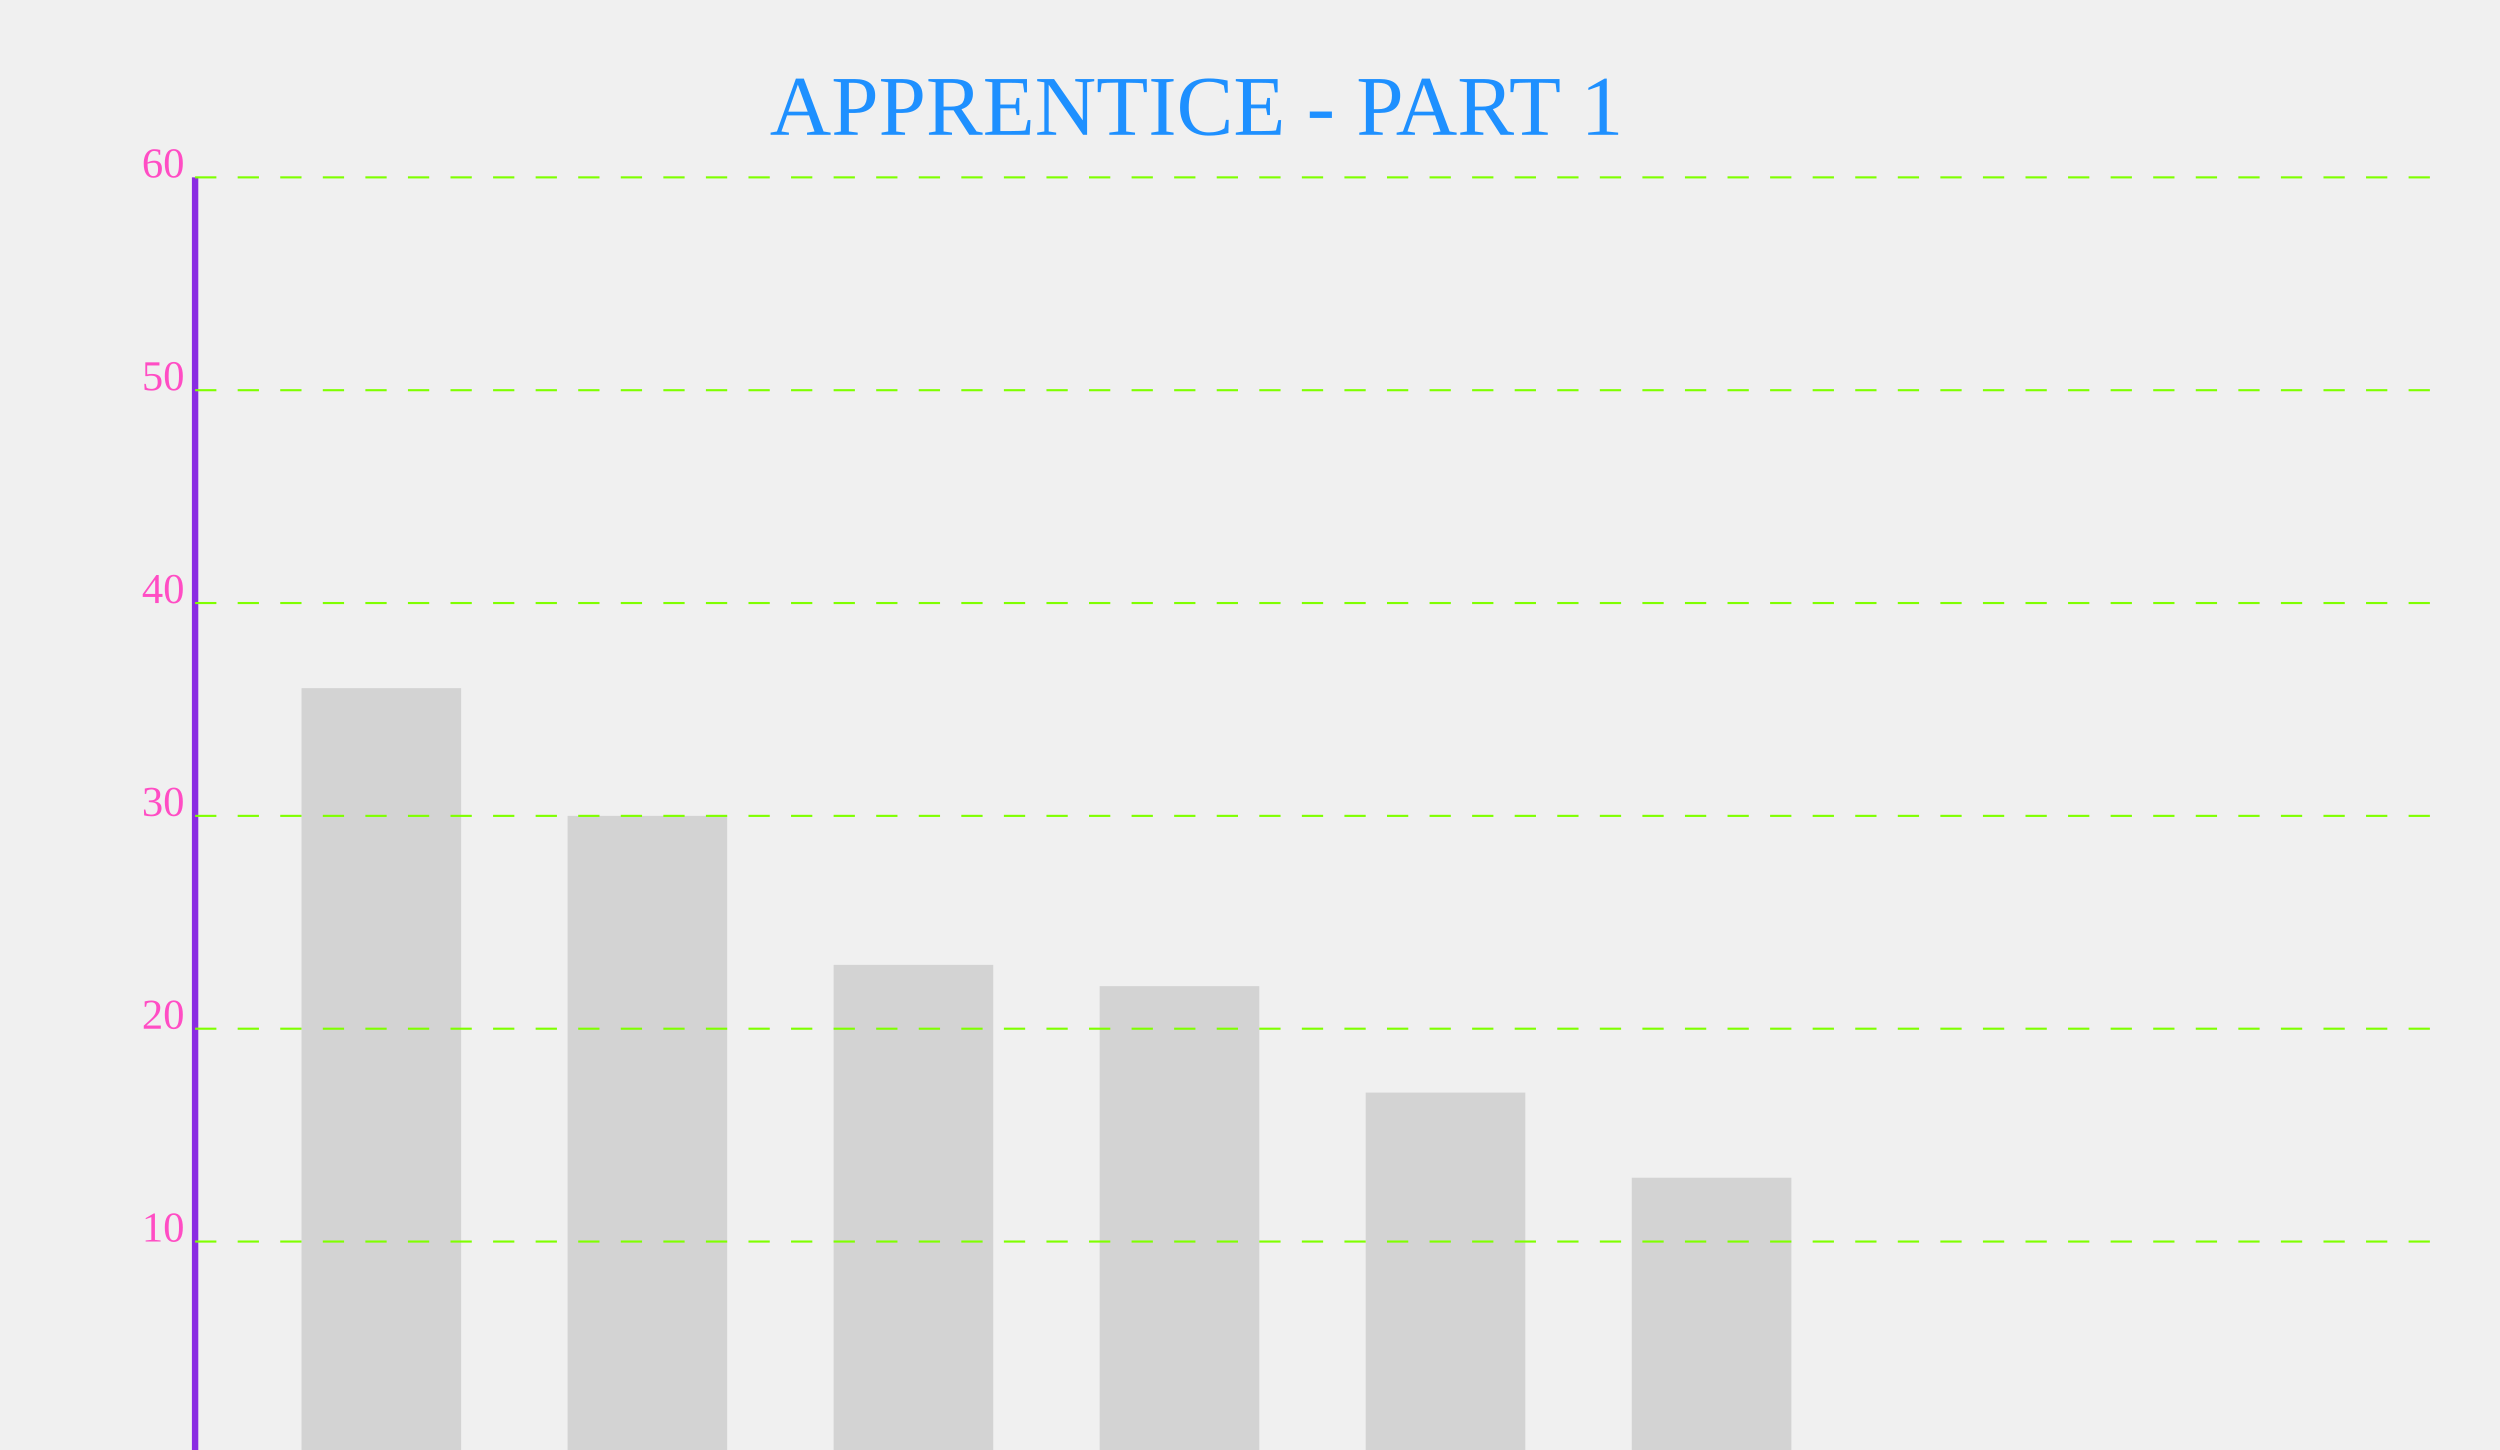
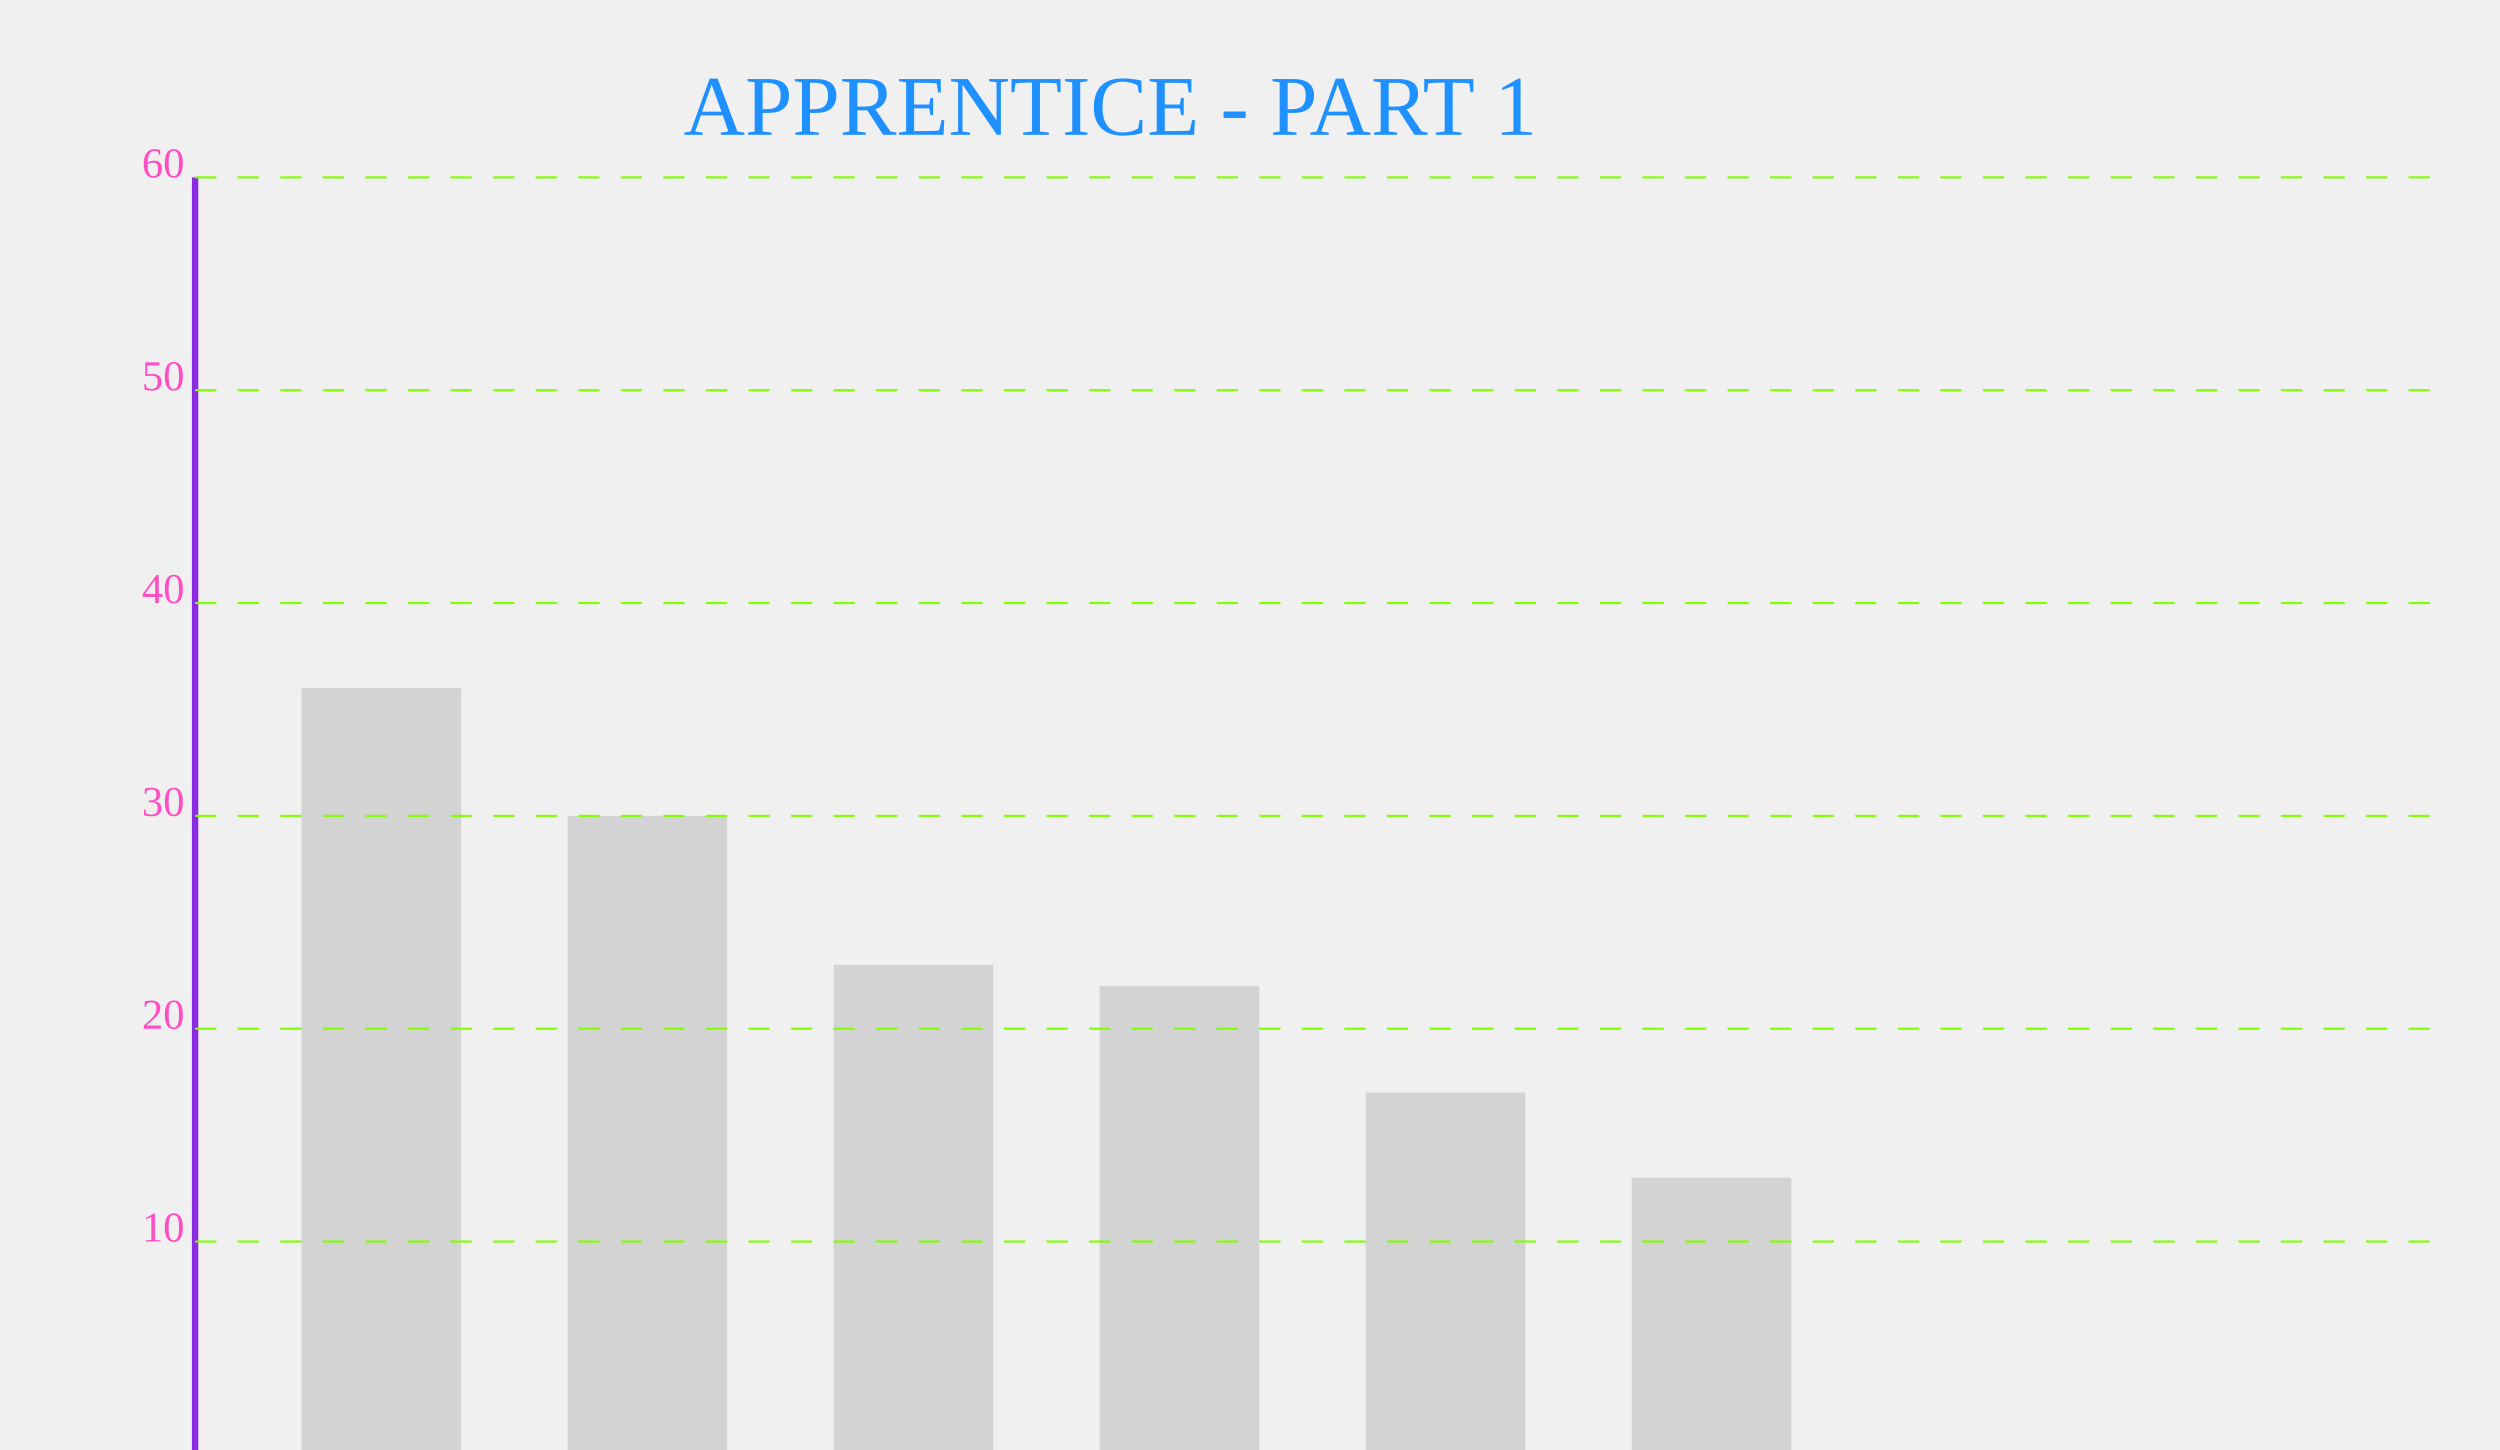
<svg xmlns="http://www.w3.org/2000/svg" width="100%" height="100%">
  <g transform="translate(25, 410) scale(.6)">
-     <text x="320" y="-620" text-anchor="start" fill="DodgerBlue" font-size="40">APPRENTICE - PART 1</text>
+     <text x="480" y="-620" text-anchor="middle" fill="DodgerBlue" font-size="40">APPRENTICE - PART 1</text>
    <line x1="50" y1="0" x2="1200" y2="0" stroke="BlueViolet" stroke-width="3" />
    <line x1="50" y1="0" x2="50" y2="-600" stroke="BlueViolet" stroke-width="3" />
    <g id="Robin">
-       <text x="100 " y="30" text-anchor="start" font-size="22" fill="blue">Robin</text>
+       <text x="100 " y="30" text-anchor="start" font-size="22" fill="#ff3333">Robin</text>
      <rect x="100" y="-360" width="75" height="360" fill="lightgrey" />
    </g>
    <g id="Slade">
-       <text x="225 " y="30" text-anchor="start" font-size="22" fill="blue">Slade</text>
+       <text x="225 " y="30" text-anchor="start" font-size="22" fill="white">Slade</text>
      <rect x="225" y="-300" width="75" height="300" fill="lightgrey" />
    </g>
    <g id="Cyborg">
-       <text x="350 " y="30" text-anchor="start" font-size="22" fill="blue">Cyborg</text>
+       <text x="350 " y="30" text-anchor="start" font-size="22" fill="#3399ff">Cyborg</text>
      <rect x="350" y="-230" width="75" height="230" fill="lightgrey" />
    </g>
    <g id="Starfire">
-       <text x="475 " y="30" text-anchor="start" font-size="22" fill="blue">Starfire</text>
+       <text x="475 " y="30" text-anchor="start" font-size="22" fill="#ffff4d">Starfire</text>
      <rect x="475" y="-220" width="75" height="220" fill="lightgrey" />
    </g>
    <g id="BeastBoy">
-       <text x="600 " y="30" text-anchor="start" font-size="22" fill="blue">Beast Boy</text>
+       <text x="600 " y="30" text-anchor="start" font-size="22" fill="#1aff1a">Beast Boy</text>
      <rect x="600" y="-170" width="75" height="170" fill="lightgrey" />
    </g>
    <g id="Raven">
-       <text x="725 " y="30" text-anchor="start" font-size="22" fill="blue">Raven</text>
+       <text x="725 " y="30" text-anchor="start" font-size="22" fill="#dd99ff">Raven</text>
      <rect x="725" y="-130" width="75" height="130" fill="lightgrey" />
    </g>
    <text x="35" y="-100" fill="#ff4dc4" text-anchor="middle" font-size="20">10</text>
    <line x1="50" y1="-100" x2="1100" y2="-100" stroke="Chartreuse" stroke-dasharray="10" />
    <text x="35" y="-200" fill="#ff4dc4" text-anchor="middle" font-size="20">20</text>
    <line x1="50" y1="-200" x2="1100" y2="-200" stroke="Chartreuse" stroke-dasharray="10" />
    <text x="35" y="-300" fill="#ff4dc4" text-anchor="middle" font-size="20">30</text>
    <line x1="50" y1="-300" x2="1100" y2="-300" stroke="Chartreuse" stroke-dasharray="10" />
    <text x="35" y="-400" fill="#ff4dc4" text-anchor="middle" font-size="20">40</text>
    <line x1="50" y1="-400" x2="1100" y2="-400" stroke="Chartreuse" stroke-dasharray="10" />
    <text x="35" y="-500" fill="#ff4dc4" text-anchor="middle" font-size="20">50</text>
    <line x1="50" y1="-500" x2="1100" y2="-500" stroke="Chartreuse" stroke-dasharray="10" />
    <text x="35" y="-600" fill="#ff4dc4" text-anchor="middle" font-size="20">60</text>
    <line x1="50" y1="-600" x2="1100" y2="-600" stroke="Chartreuse" stroke-dasharray="10" />
  </g>
</svg>
